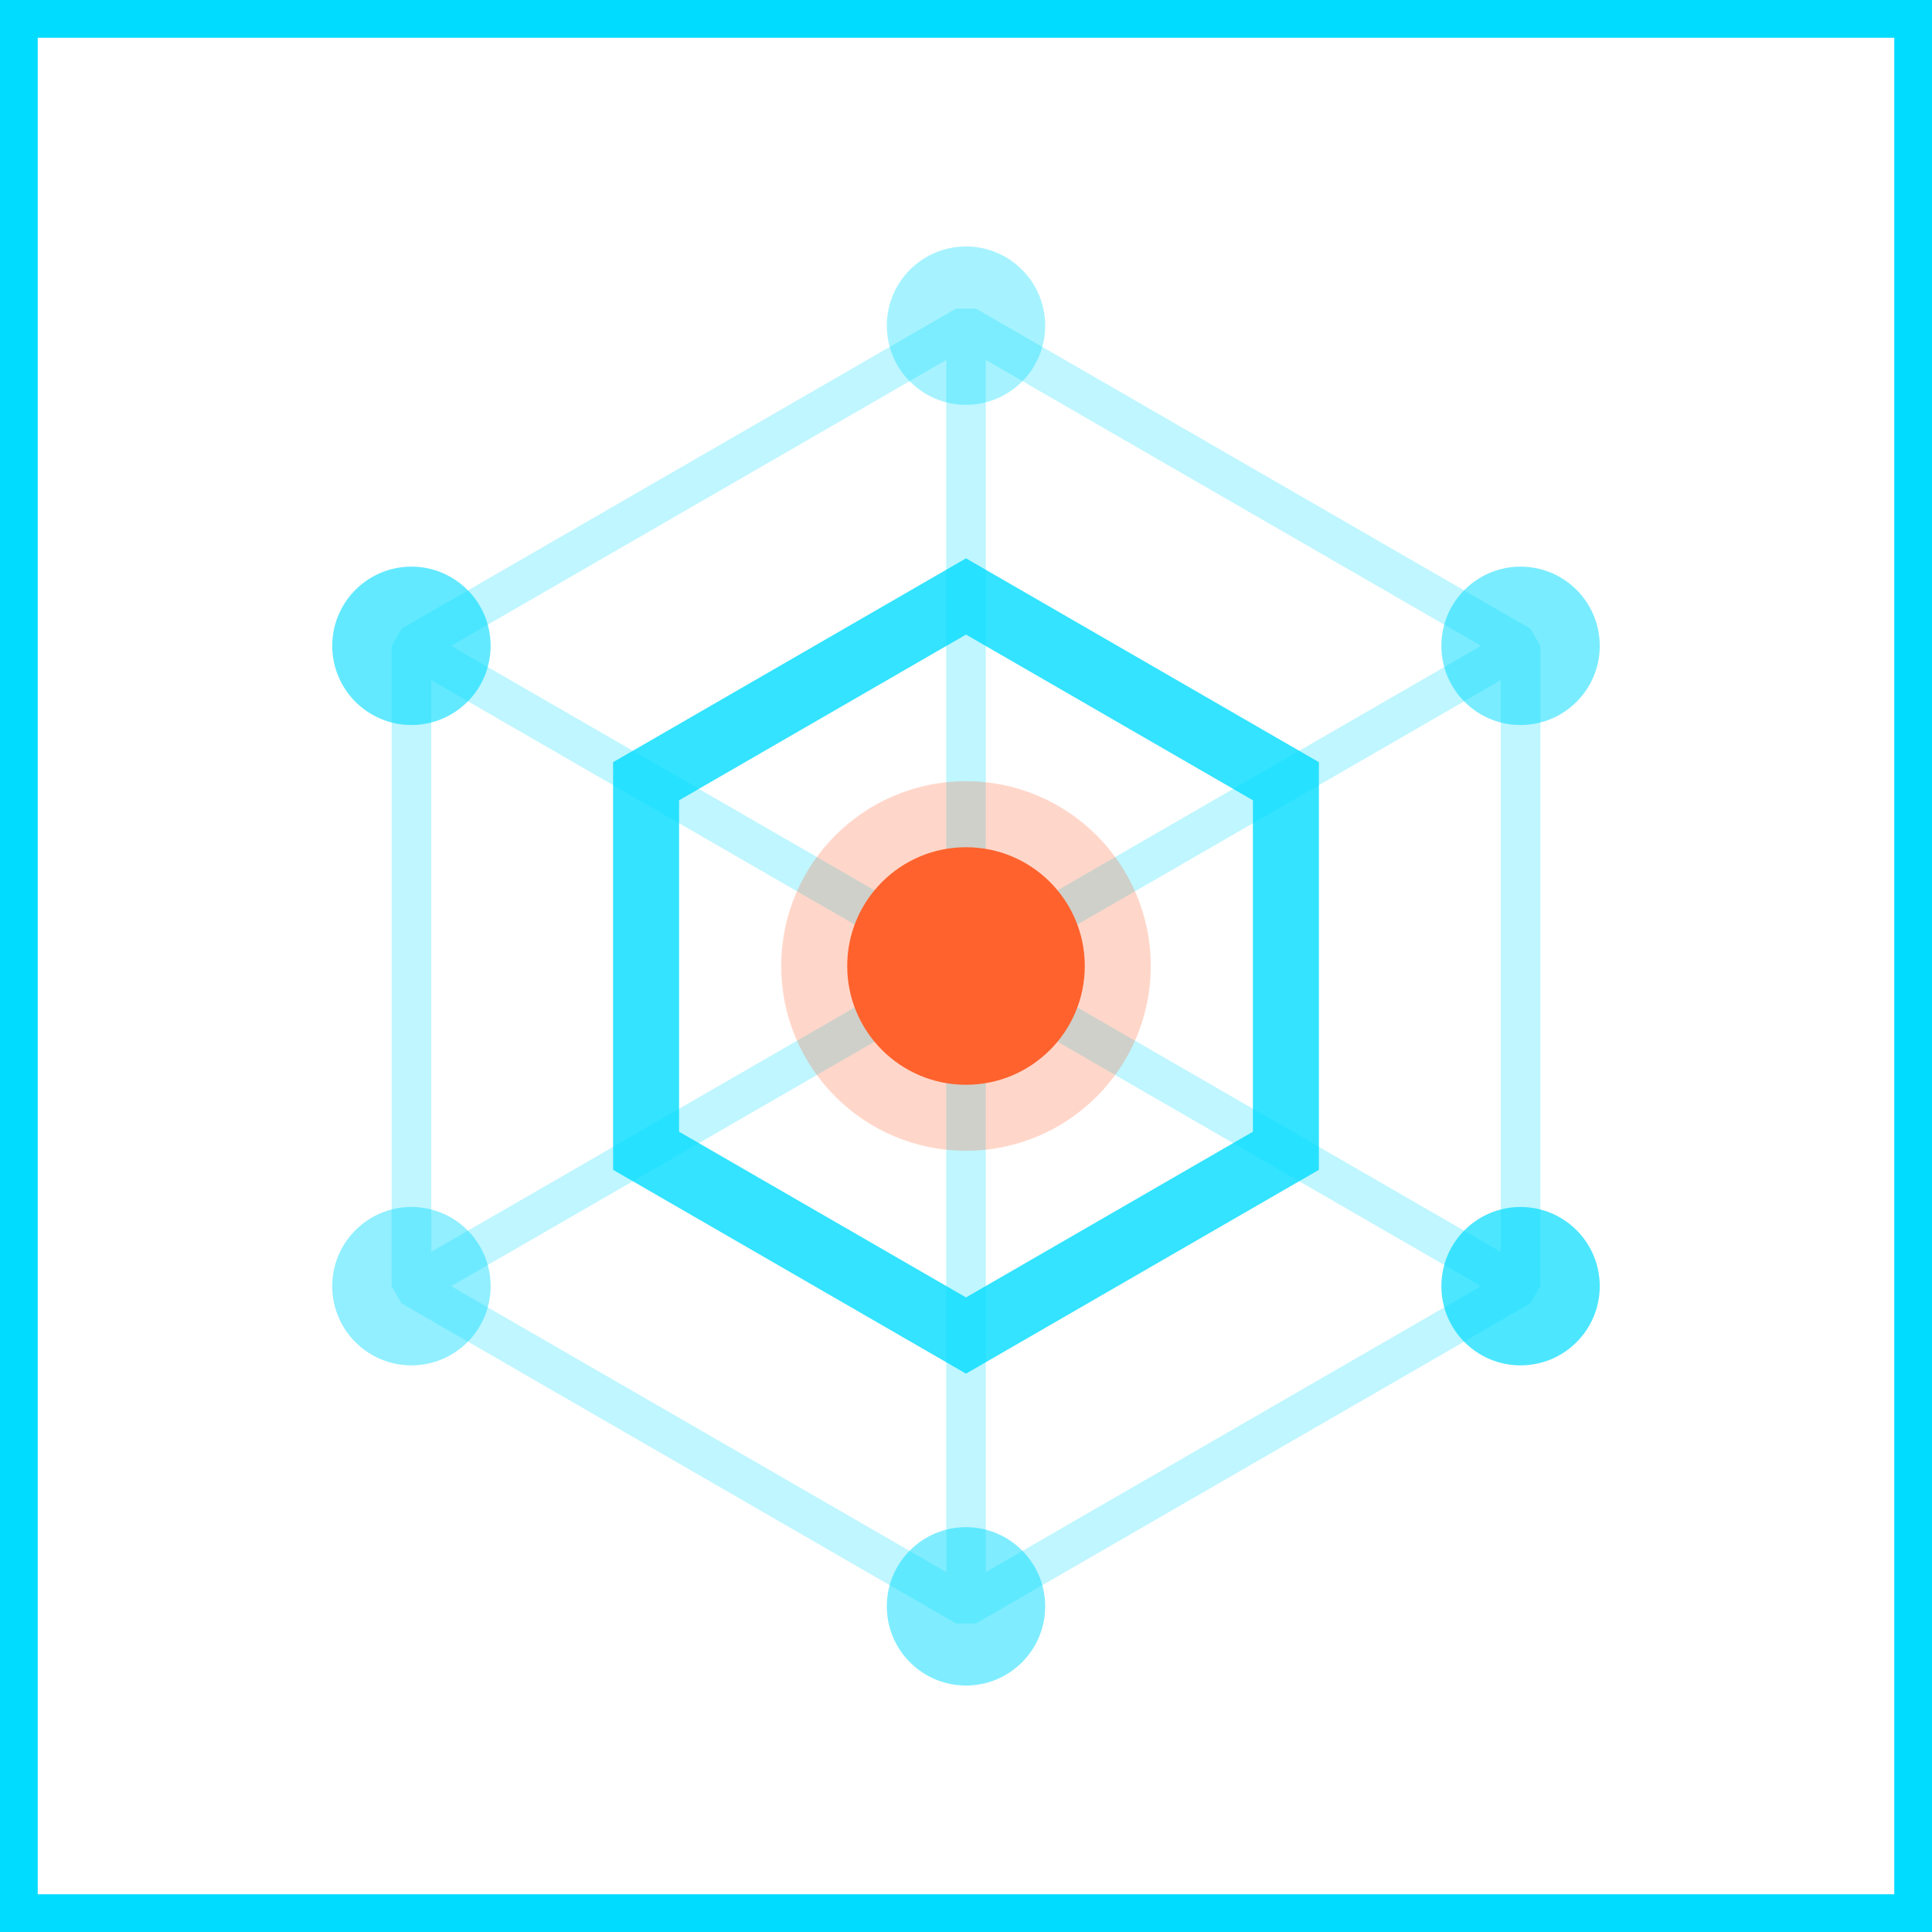
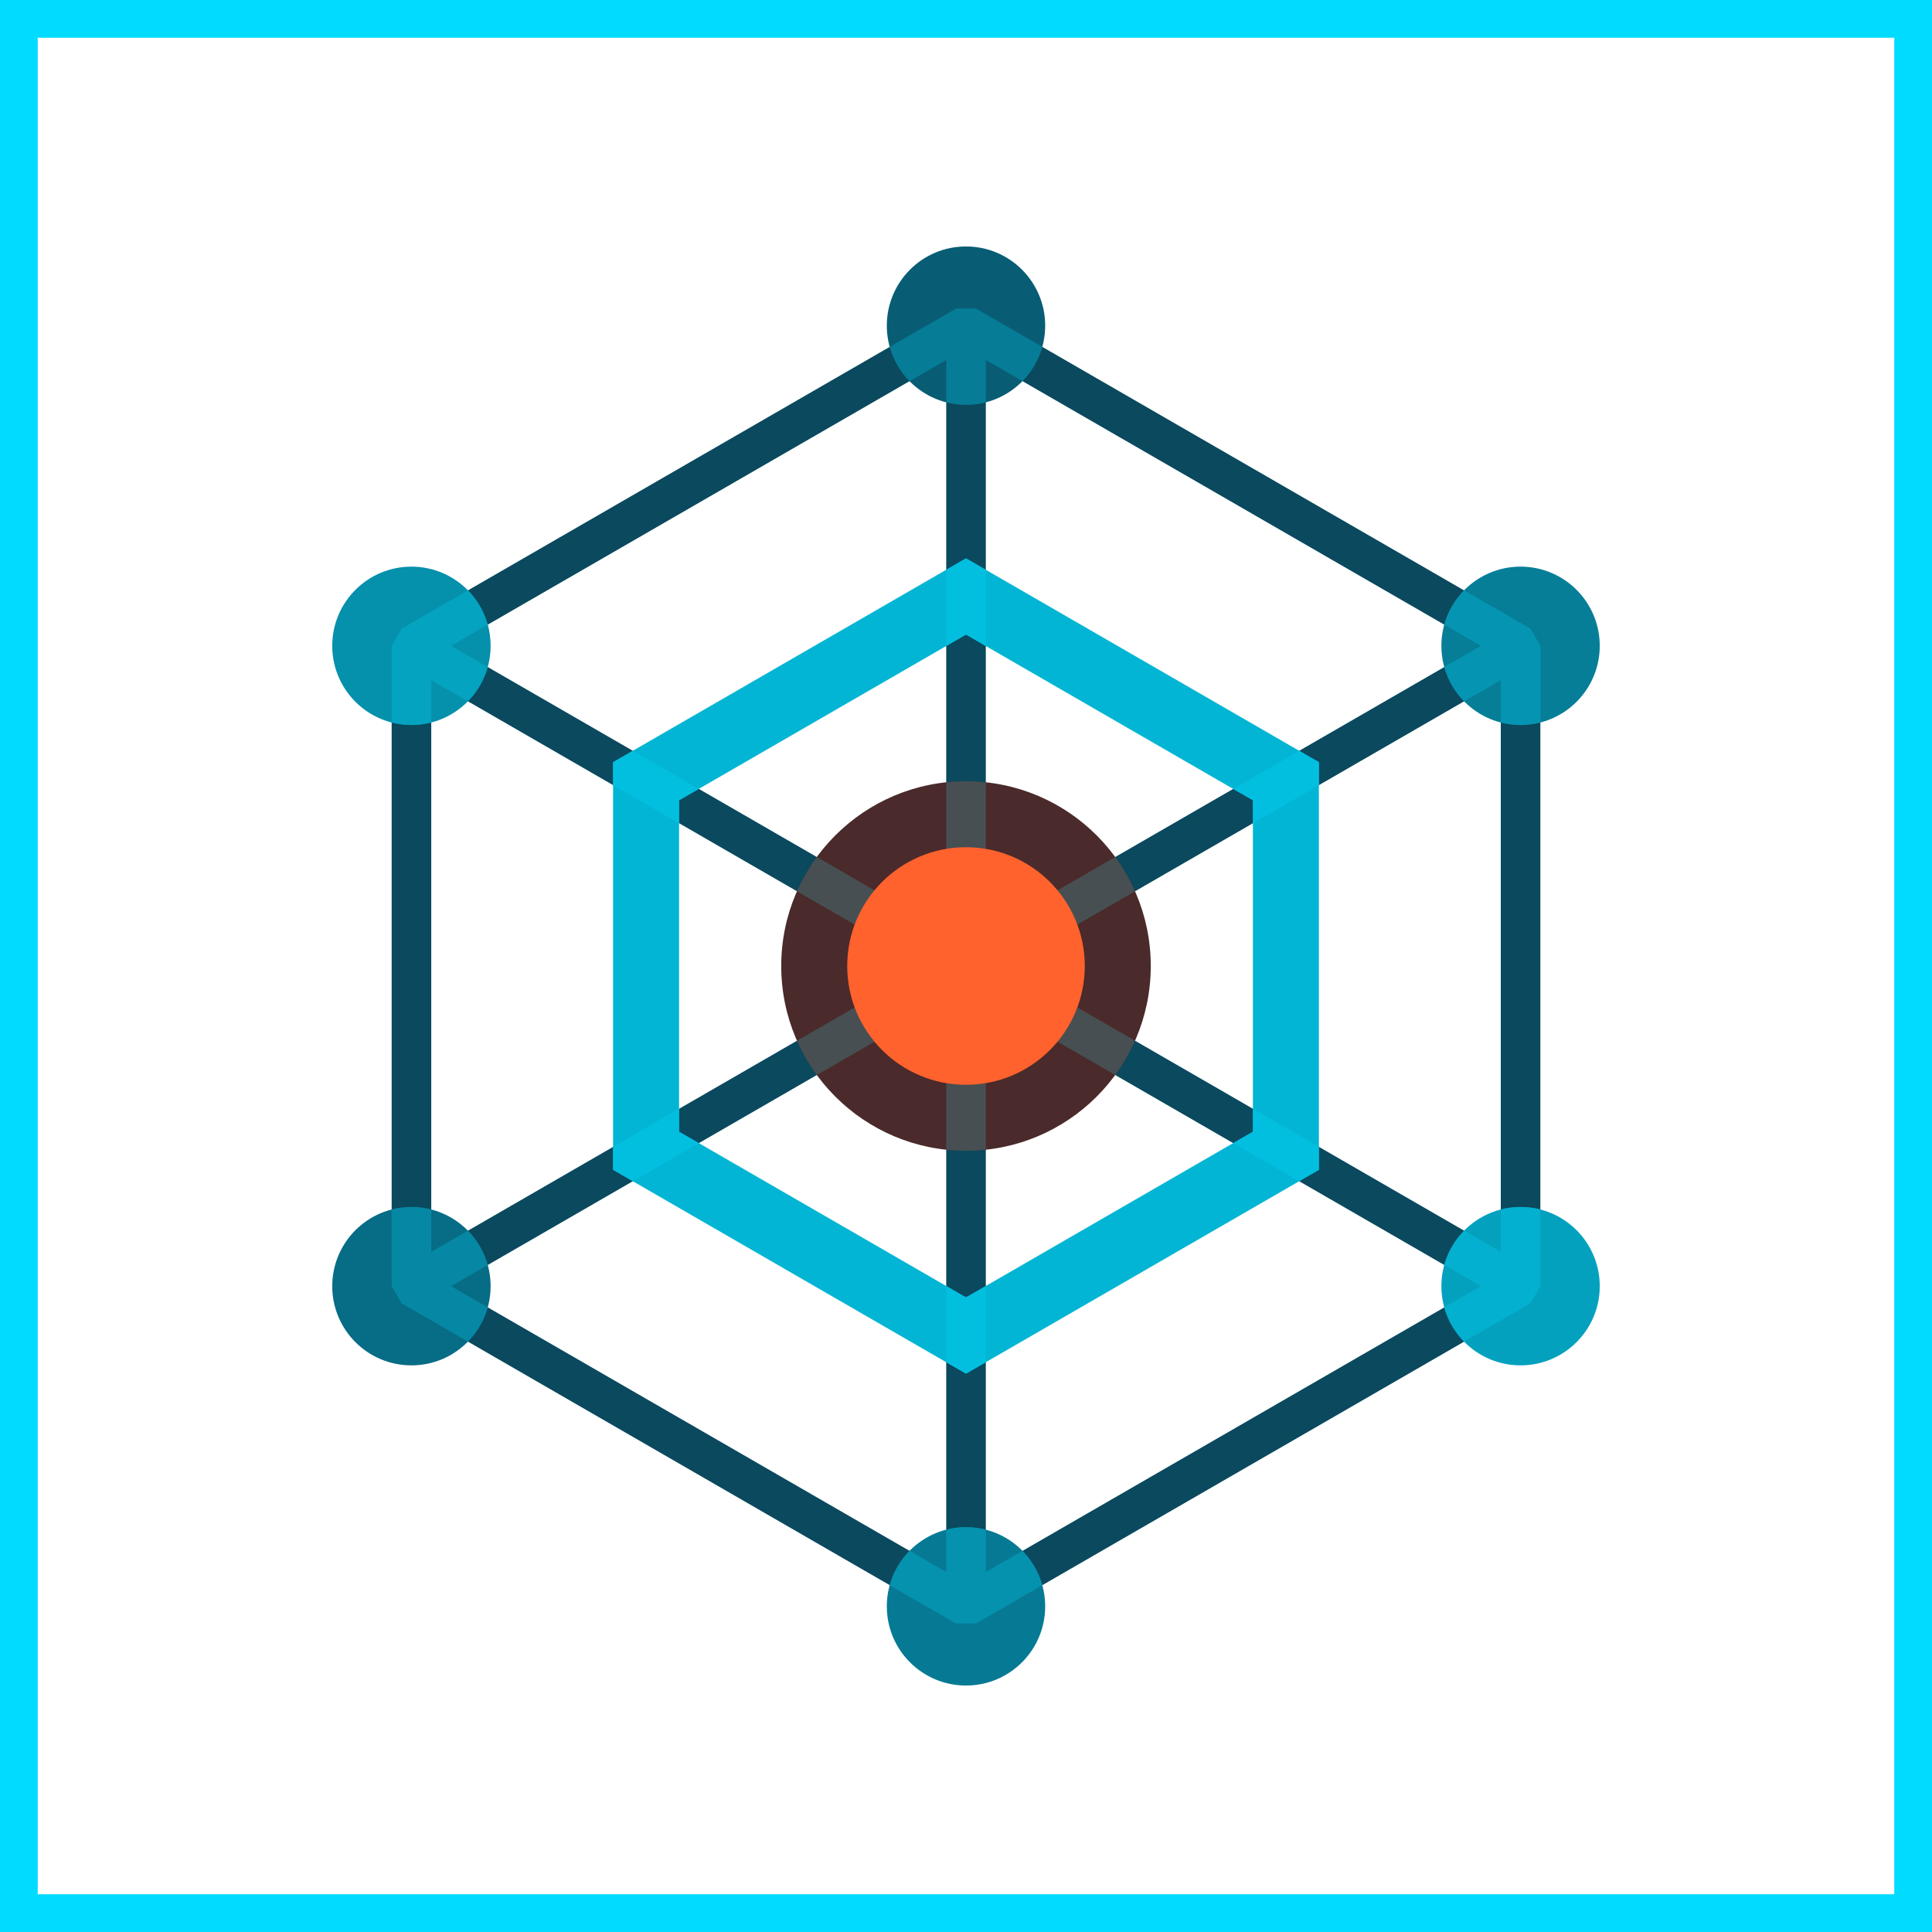
<svg xmlns="http://www.w3.org/2000/svg" viewBox="0 0 500 500">
  <style>
    .primary { fill: #00dcff; }
+     .primary-25 { fill: #0a495e; }
+     .primary-35 { fill: #085d74; }
+     .primary-52 { fill: #067e98; }
+     .primary-70 { fill: #04a1bf; }
+     .primary-50 { fill: #067a94; }
+     .primary-43 { fill: #076c85; }
+     .primary-61 { fill: #0590ac; }
+     .primary-35-over-primary-25 { fill: #067c97; }
+     .primary-52-over-primary-25 { fill: #0595b2; }
+     .primary-70-over-primary-25 { fill: #03b0cf; }
+     .primary-50-over-primary-25 { fill: #0592af; }
+     .primary-43-over-primary-25 { fill: #0688a4; }
+     .primary-61-over-primary-25 { fill: #04a3c0; }
+     .primary-80 { fill: #03b5d4; }
+     .primary-80-over-primary-25 { fill: #02bfdf; }
+     .accent-25 { fill: #4a2a2a; }
+     .accent-25-over-primary-25 { fill: #474f52; }
    .accent { fill: #ff622d; }
  </style>
  <path id="frame" class="primary" fill-rule="evenodd" d="M0 0H500V500H0ZM9.766 9.766V490.234H490.234V9.766Z" />
  <g id="symbol" transform="translate(85.98438 63.7832) scale(6.831125)">
-     <path id="outer-hexagon" class="primary" fill-opacity=".25" fill-rule="evenodd" d="M23.636 2.352L2.626 14.481L2.251 15.131L2.251 39.391L2.626 40.039L23.636 52.17L24.386 52.17L45.396 40.04L45.77 39.39L45.77 15.132L45.395 14.482L24.385 2.352L23.636 2.352ZM23.261 4.301L23.261 25.961L4.501 15.131L23.261 4.301ZM24.761 4.301L43.521 15.131L24.761 25.961L24.761 4.301ZM3.751 16.43L22.511 27.26L3.751 38.09L3.751 16.43ZM44.271 16.43L44.271 38.09L25.511 27.26L44.271 16.43ZM23.261 28.56L23.261 50.22L4.501 39.39L23.261 28.56ZM24.761 28.56L43.521 39.39L24.761 50.22L24.761 28.56Z" />
-     <path id="inner-hexagon" class="primary" fill-opacity=".8" fill-rule="evenodd" d="M10.64 34.982L10.64 19.538L24.01 11.816L37.38 19.538L37.38 34.982L24.01 42.704L10.64 34.982ZM24.01 39.816L34.88 33.538L34.88 20.982L24.01 14.704L13.14 20.982L13.14 33.538L24.01 39.816Z" />
-     <circle id="node-top" class="primary" fill-opacity=".35" cx="24.01" cy="3" r="3" />
-     <circle id="node-top-right" class="primary" fill-opacity=".52" cx="45.02" cy="15.13" r="3" />
-     <circle id="node-bottom-right" class="primary" fill-opacity=".7" cx="45.02" cy="39.39" r="3" />
-     <circle id="node-bottom" class="primary" fill-opacity=".5" cx="24.01" cy="51.52" r="3" />
-     <circle id="node-bottom-left" class="primary" fill-opacity=".43" cx="3" cy="39.39" r="3" />
-     <circle id="node-top-left" class="primary" fill-opacity=".61" cx="3" cy="15.13" r="3" />
-     <circle id="glow" class="accent" fill-opacity=".25" cx="24.01" cy="27.26" r="7" />
+     <path id="outer-hexagon" class="primary-25" fill-rule="evenodd" d="M23.636 2.352L2.626 14.481L2.251 15.131L2.251 39.391L2.626 40.039L23.636 52.17L24.386 52.17L45.396 40.04L45.77 39.39L45.77 15.132L45.395 14.482L24.385 2.352L23.636 2.352ZM23.261 4.301L23.261 25.961L4.501 15.131L23.261 4.301ZM24.761 4.301L43.521 15.131L24.761 25.961L24.761 4.301ZM3.751 16.43L22.511 27.26L3.751 38.09L3.751 16.43ZM44.271 16.43L44.271 38.09L25.511 27.26L44.271 16.43ZM23.261 28.56L23.261 50.22L4.501 39.39L23.261 28.56ZM24.761 28.56L43.521 39.39L24.761 50.22L24.761 28.56Z" />
+     <circle id="node-top" class="primary-35" cx="24.01" cy="3" r="3" />
+     <circle id="node-top-right" class="primary-52" cx="45.02" cy="15.13" r="3" />
+     <circle id="node-bottom-right" class="primary-70" cx="45.02" cy="39.39" r="3" />
+     <circle id="node-bottom" class="primary-50" cx="24.01" cy="51.52" r="3" />
+     <circle id="node-bottom-left" class="primary-43" cx="3" cy="39.39" r="3" />
+     <circle id="node-top-left" class="primary-61" cx="3" cy="15.13" r="3" />
+     <path id="node-top-outer-hexagon" class="primary-35-over-primary-25" d="M21.871 5.103C21.52 4.746 21.257 4.301 21.119 3.805L23.636 2.352L24.385 2.352L26.901 3.804C26.763 4.301 26.5 4.745 26.149 5.102L24.761 4.301L24.761 5.905C24.521 5.967 24.269 6 24.01 6C23.751 6 23.5 5.967 23.261 5.906L23.261 4.301L21.871 5.103Z" />
+     <path id="node-top-right-outer-hexagon" class="primary-52-over-primary-25" d="M42.129 14.327C42.266 13.831 42.528 13.387 42.879 13.029L45.395 14.482L45.77 15.132L45.77 18.035C45.53 18.097 45.279 18.13 45.02 18.13C44.761 18.13 44.51 18.097 44.271 18.036L44.271 16.43L42.881 17.233C42.53 16.875 42.267 16.431 42.129 15.934L43.521 15.131L42.129 14.327Z" />
+     <path id="node-bottom-right-outer-hexagon" class="primary-70-over-primary-25" d="M44.271 36.484C44.51 36.423 44.761 36.39 45.02 36.39C45.279 36.39 45.53 36.423 45.77 36.485L45.77 39.39L45.396 40.04L42.881 41.492C42.529 41.135 42.267 40.69 42.129 40.194L43.521 39.39L42.129 38.586C42.267 38.09 42.53 37.645 42.881 37.287L44.271 38.09L44.271 36.484Z" />
+     <path id="node-bottom-outer-hexagon" class="primary-50-over-primary-25" d="M26.15 49.418C26.501 49.776 26.764 50.221 26.901 50.718L24.386 52.17L23.636 52.17L21.119 50.717C21.257 50.22 21.519 49.775 21.871 49.417L23.261 50.22L23.261 48.614C23.5 48.553 23.751 48.52 24.01 48.52C24.269 48.52 24.521 48.553 24.761 48.615L24.761 50.22L26.15 49.418Z" />
+     <path id="node-bottom-left-outer-hexagon" class="primary-43-over-primary-25" d="M5.891 40.193C5.754 40.689 5.491 41.134 5.141 41.491L2.626 40.039L2.251 39.391L2.251 36.484C2.49 36.423 2.741 36.39 3 36.39C3.259 36.39 3.511 36.423 3.751 36.485L3.751 38.09L5.14 37.288C5.491 37.646 5.753 38.091 5.891 38.587L4.501 39.39L5.891 40.193Z" />
+     <path id="node-top-left-outer-hexagon" class="primary-61-over-primary-25" d="M5.141 13.029L2.626 14.481L2.251 15.131L2.251 18.036C2.49 18.097 2.741 18.13 3 18.13C3.259 18.13 3.511 18.097 3.751 18.035L3.751 16.43L5.14 17.232C5.491 16.874 5.753 16.43 5.891 15.933L4.501 15.131L5.891 14.328C5.754 13.832 5.492 13.387 5.141 13.029Z" />
+     <path id="inner-hexagon" class="primary-80" fill-rule="evenodd" d="M10.64 34.982L10.64 19.538L24.01 11.816L37.38 19.538L37.38 34.982L24.01 42.704L10.64 34.982ZM24.01 39.816L34.88 33.538L34.88 20.982L24.01 14.704L13.14 20.982L13.14 33.538L24.01 39.816Z" />
+     <path id="inner-hexagon-outer-hexagon" class="primary-80-over-primary-25" d="M10.64 20.407L10.64 19.538L11.388 19.107L13.888 20.55L13.14 20.982L13.14 21.85L10.64 20.407ZM36.633 19.107L37.38 19.538L37.38 20.408L34.88 21.851L34.88 20.982L34.133 20.55L36.633 19.107ZM24.761 42.27L24.01 42.704L23.261 42.271L23.261 39.384L24.01 39.816L24.761 39.383L24.761 42.27ZM37.38 34.112L37.38 34.982L36.632 35.413L34.133 33.97L34.88 33.538L34.88 32.669L37.38 34.112ZM23.261 12.249L24.01 11.816L24.761 12.25L24.761 15.137L24.01 14.704L23.261 15.136L23.261 12.249ZM11.389 35.414L10.64 34.982L10.64 34.113L13.14 32.67L13.14 33.538L13.888 33.971L11.389 35.414Z" />
+     <circle id="glow" class="accent-25" cx="24.01" cy="27.26" r="7" />
+     <path id="glow-outer-hexagon" class="accent-25-over-primary-25" d="M17.607 24.429C17.811 23.968 18.064 23.533 18.359 23.131L23.261 25.961L23.261 20.3C23.507 20.273 23.757 20.26 24.01 20.26C24.264 20.26 24.514 20.274 24.761 20.3L24.761 25.961L29.662 23.132C29.957 23.534 30.209 23.969 30.413 24.43L25.511 27.26L30.413 30.09C30.209 30.551 29.956 30.987 29.662 31.389L24.761 28.56L24.761 34.22C24.514 34.246 24.264 34.26 24.01 34.26C23.757 34.26 23.507 34.247 23.261 34.22L23.261 28.56L18.359 31.39C18.064 30.987 17.811 30.552 17.607 30.091L22.511 27.26L17.607 24.429Z" />
    <circle id="core" class="accent" cx="24.01" cy="27.26" r="4.5" />
  </g>
</svg>
